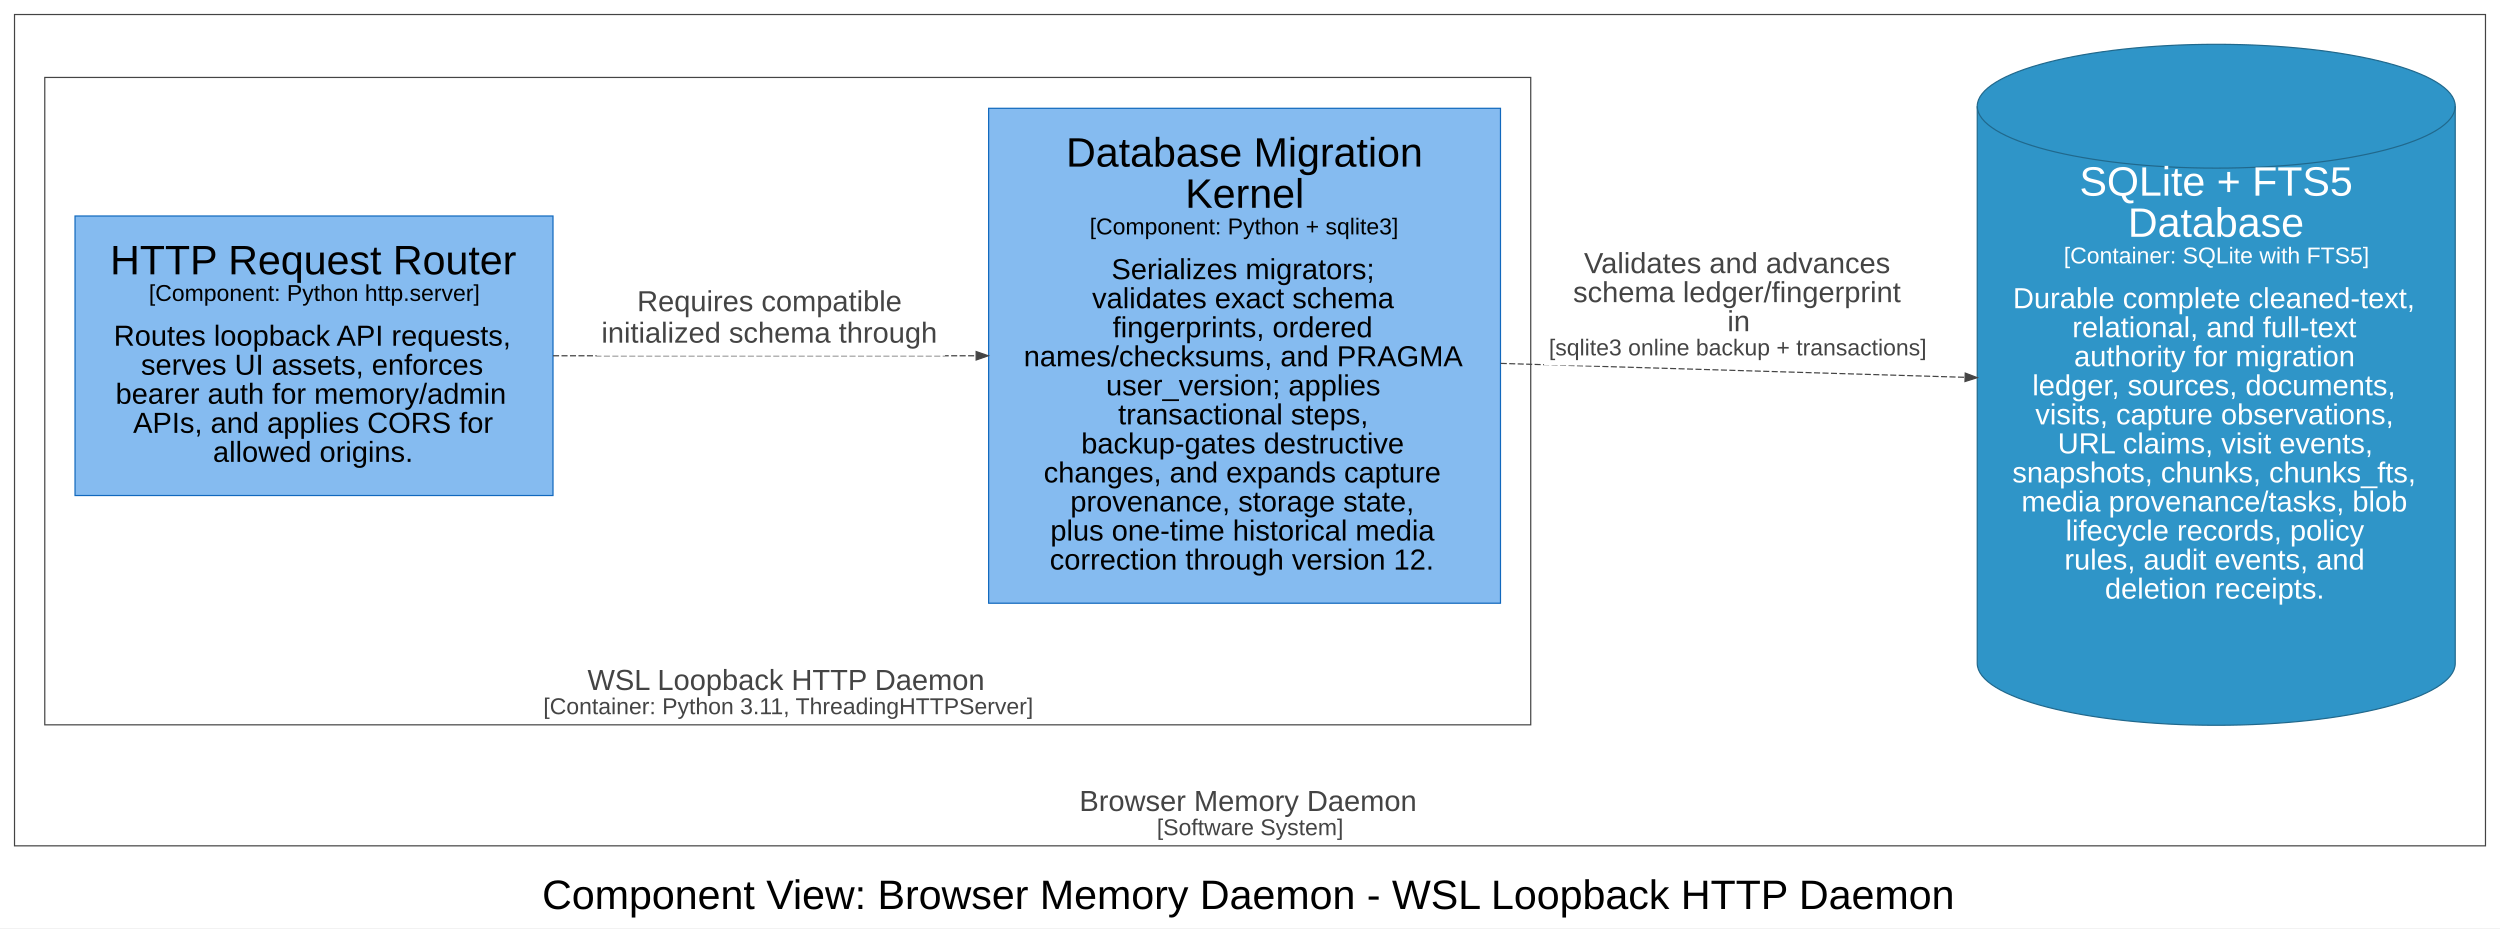
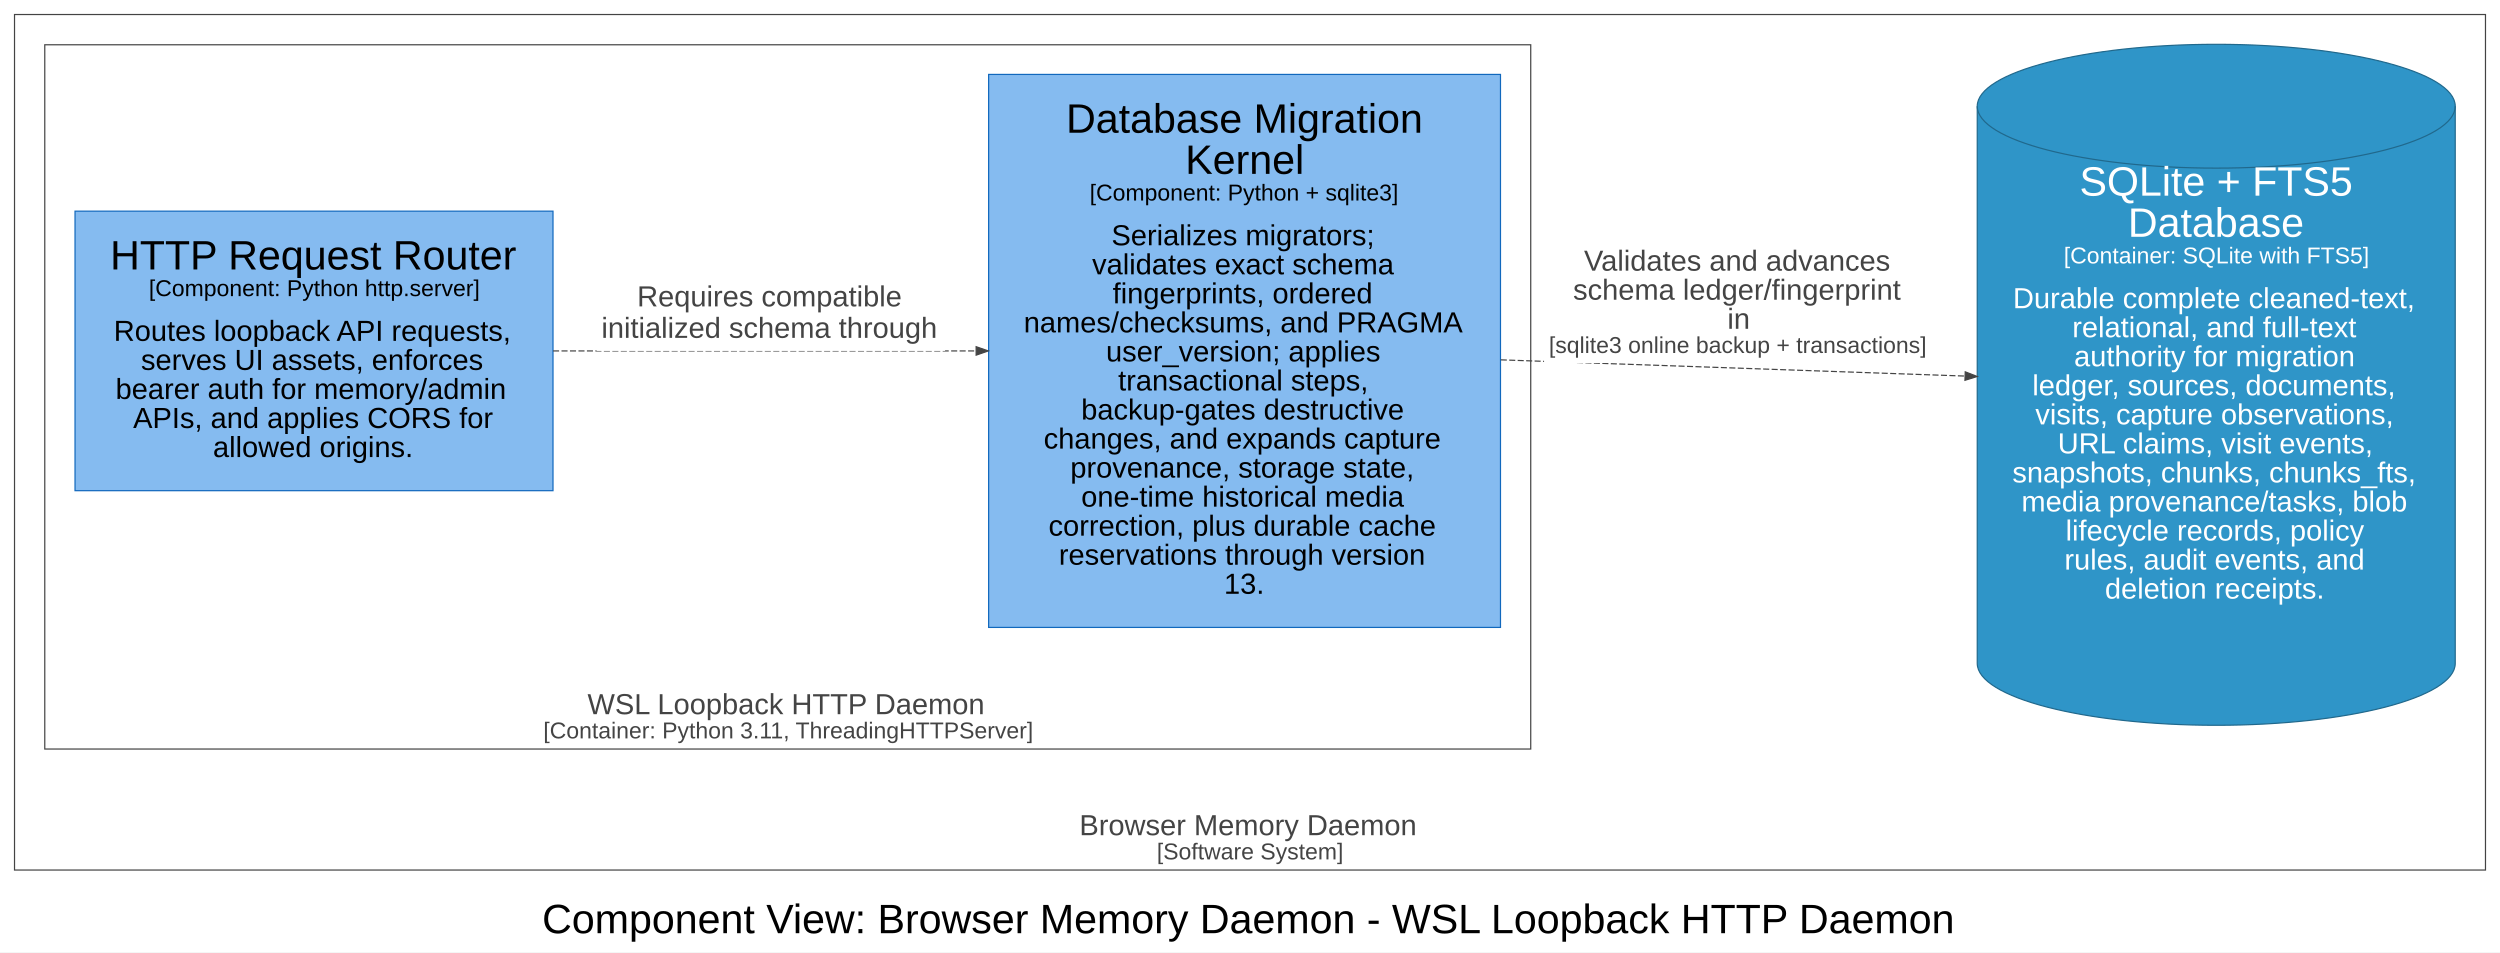
- <svg xmlns="http://www.w3.org/2000/svg" width="2066pt" height="767pt" viewBox="0.00 0.00 2066.00 767.00">
-   <g id="graph0" class="graph" transform="scale(1 1) rotate(0) translate(4 763)">
-     <polygon fill="white" stroke="transparent" points="-4,4 -4,-763 2062,-763 2062,4 -4,4" />
+ <svg xmlns="http://www.w3.org/2000/svg" width="2066pt" height="787pt" viewBox="0.00 0.00 2066.00 787.00">
+   <g id="graph0" class="graph" transform="scale(1 1) rotate(0) translate(4 783)">
+     <polygon fill="white" stroke="transparent" points="-4,4 -4,-783 2062,-783 2062,4 -4,4" />
    <text text-anchor="start" x="444" y="-11.8" font-family="Arial" font-size="34.00">Component View: Browser Memory Daemon - WSL Loopback HTTP Daemon</text>
    <g id="clust1" class="cluster">
-       <polygon fill="none" stroke="#444444" points="8,-64 8,-751 2050,-751 2050,-64 8,-64" />
+       <polygon fill="none" stroke="#444444" points="8,-64 8,-771 2050,-771 2050,-64 8,-64" />
      <text text-anchor="start" x="888" y="-92.8" font-family="Arial" font-size="24.00" fill="#444444">Browser Memory Daemon</text>
      <text text-anchor="start" x="952" y="-72.8" font-family="Arial" font-size="19.00" fill="#444444">[Software System]</text>
    </g>
    <g id="clust2" class="cluster">
-       <polygon fill="none" stroke="#444444" points="33,-164 33,-699 1261,-699 1261,-164 33,-164" />
+       <polygon fill="none" stroke="#444444" points="33,-164 33,-746 1261,-746 1261,-164 33,-164" />
      <text text-anchor="start" x="481.5" y="-192.8" font-family="Arial" font-size="24.00" fill="#444444">WSL Loopback HTTP Daemon</text>
      <text text-anchor="start" x="445" y="-172.8" font-family="Arial" font-size="19.00" fill="#444444">[Container: Python 3.11, ThreadingHTTPServer]</text>
    </g>
    <g id="15" class="node">
-       <polygon fill="#85bbf0" stroke="#1168bd" points="453,-584.5 58,-584.5 58,-353.5 453,-353.5 453,-584.5" />
-       <text text-anchor="start" x="87" y="-536.3" font-family="Arial" font-size="34.00" fill="#000000">HTTP Request Router</text>
-       <text text-anchor="start" x="119" y="-514.3" font-family="Arial" font-size="19.00" fill="#000000">[Component: Python http.server]</text>
-       <text text-anchor="start" x="90" y="-477.3" font-family="Arial" font-size="24.00" fill="#000000">Routes loopback API requests,</text>
-       <text text-anchor="start" x="112.5" y="-453.3" font-family="Arial" font-size="24.00" fill="#000000">serves UI assets, enforces</text>
-       <text text-anchor="start" x="91.5" y="-429.3" font-family="Arial" font-size="24.00" fill="#000000">bearer auth for memory/admin</text>
-       <text text-anchor="start" x="106" y="-405.3" font-family="Arial" font-size="24.00" fill="#000000">APIs, and applies CORS for</text>
-       <text text-anchor="start" x="172" y="-381.3" font-family="Arial" font-size="24.00" fill="#000000">allowed origins.</text>
+       <polygon fill="#85bbf0" stroke="#1168bd" points="453,-608.5 58,-608.5 58,-377.5 453,-377.5 453,-608.5" />
+       <text text-anchor="start" x="87" y="-560.3" font-family="Arial" font-size="34.00" fill="#000000">HTTP Request Router</text>
+       <text text-anchor="start" x="119" y="-538.3" font-family="Arial" font-size="19.00" fill="#000000">[Component: Python http.server]</text>
+       <text text-anchor="start" x="90" y="-501.3" font-family="Arial" font-size="24.00" fill="#000000">Routes loopback API requests,</text>
+       <text text-anchor="start" x="112.5" y="-477.3" font-family="Arial" font-size="24.00" fill="#000000">serves UI assets, enforces</text>
+       <text text-anchor="start" x="91.5" y="-453.3" font-family="Arial" font-size="24.00" fill="#000000">bearer auth for memory/admin</text>
+       <text text-anchor="start" x="106" y="-429.3" font-family="Arial" font-size="24.00" fill="#000000">APIs, and applies CORS for</text>
+       <text text-anchor="start" x="172" y="-405.3" font-family="Arial" font-size="24.00" fill="#000000">allowed origins.</text>
    </g>
    <g id="16" class="node">
-       <polygon fill="#85bbf0" stroke="#1168bd" points="1236,-673.5 813,-673.5 813,-264.5 1236,-264.5 1236,-673.5" />
-       <text text-anchor="start" x="877" y="-625.3" font-family="Arial" font-size="34.00" fill="#000000">Database Migration</text>
-       <text text-anchor="start" x="975.5" y="-591.3" font-family="Arial" font-size="34.00" fill="#000000">Kernel</text>
-       <text text-anchor="start" x="896.5" y="-569.3" font-family="Arial" font-size="19.00" fill="#000000">[Component: Python + sqlite3]</text>
-       <text text-anchor="start" x="914.5" y="-532.3" font-family="Arial" font-size="24.00" fill="#000000">Serializes migrators;</text>
-       <text text-anchor="start" x="898.5" y="-508.3" font-family="Arial" font-size="24.00" fill="#000000">validates exact schema</text>
-       <text text-anchor="start" x="915.5" y="-484.3" font-family="Arial" font-size="24.00" fill="#000000">fingerprints, ordered</text>
-       <text text-anchor="start" x="842" y="-460.3" font-family="Arial" font-size="24.00" fill="#000000">names/checksums, and PRAGMA</text>
-       <text text-anchor="start" x="910" y="-436.3" font-family="Arial" font-size="24.00" fill="#000000">user_version; applies</text>
-       <text text-anchor="start" x="920" y="-412.3" font-family="Arial" font-size="24.00" fill="#000000">transactional steps,</text>
-       <text text-anchor="start" x="889.5" y="-388.3" font-family="Arial" font-size="24.00" fill="#000000">backup-gates destructive</text>
-       <text text-anchor="start" x="858.5" y="-364.3" font-family="Arial" font-size="24.00" fill="#000000">changes, and expands capture</text>
-       <text text-anchor="start" x="880.5" y="-340.3" font-family="Arial" font-size="24.00" fill="#000000">provenance, storage state,</text>
-       <text text-anchor="start" x="864" y="-316.3" font-family="Arial" font-size="24.00" fill="#000000">plus one-time historical media</text>
-       <text text-anchor="start" x="863.5" y="-292.3" font-family="Arial" font-size="24.00" fill="#000000">correction through version 12.</text>
+       <polygon fill="#85bbf0" stroke="#1168bd" points="1236,-721.5 813,-721.5 813,-264.5 1236,-264.5 1236,-721.5" />
+       <text text-anchor="start" x="877" y="-673.3" font-family="Arial" font-size="34.00" fill="#000000">Database Migration</text>
+       <text text-anchor="start" x="975.5" y="-639.3" font-family="Arial" font-size="34.00" fill="#000000">Kernel</text>
+       <text text-anchor="start" x="896.5" y="-617.3" font-family="Arial" font-size="19.00" fill="#000000">[Component: Python + sqlite3]</text>
+       <text text-anchor="start" x="914.5" y="-580.3" font-family="Arial" font-size="24.00" fill="#000000">Serializes migrators;</text>
+       <text text-anchor="start" x="898.5" y="-556.3" font-family="Arial" font-size="24.00" fill="#000000">validates exact schema</text>
+       <text text-anchor="start" x="915.5" y="-532.3" font-family="Arial" font-size="24.00" fill="#000000">fingerprints, ordered</text>
+       <text text-anchor="start" x="842" y="-508.3" font-family="Arial" font-size="24.00" fill="#000000">names/checksums, and PRAGMA</text>
+       <text text-anchor="start" x="910" y="-484.3" font-family="Arial" font-size="24.00" fill="#000000">user_version; applies</text>
+       <text text-anchor="start" x="920" y="-460.3" font-family="Arial" font-size="24.00" fill="#000000">transactional steps,</text>
+       <text text-anchor="start" x="889.5" y="-436.3" font-family="Arial" font-size="24.00" fill="#000000">backup-gates destructive</text>
+       <text text-anchor="start" x="858.5" y="-412.3" font-family="Arial" font-size="24.00" fill="#000000">changes, and expands capture</text>
+       <text text-anchor="start" x="880.5" y="-388.3" font-family="Arial" font-size="24.00" fill="#000000">provenance, storage state,</text>
+       <text text-anchor="start" x="889.5" y="-364.3" font-family="Arial" font-size="24.00" fill="#000000">one-time historical media</text>
+       <text text-anchor="start" x="862.5" y="-340.3" font-family="Arial" font-size="24.00" fill="#000000">correction, plus durable cache</text>
+       <text text-anchor="start" x="871" y="-316.3" font-family="Arial" font-size="24.00" fill="#000000">reservations through version</text>
+       <text text-anchor="start" x="1007.5" y="-292.3" font-family="Arial" font-size="24.00" fill="#000000">13.</text>
    </g>
-     <g id="84" class="edge">
-       <path fill="none" stroke="#444444" stroke-dasharray="5,2" d="M453.03,-469C559.77,-469 692.1,-469 802.43,-469" />
-       <polygon fill="#444444" stroke="#444444" points="802.69,-472.5 812.69,-469 802.69,-465.5 802.69,-472.5" />
-       <polygon fill="white" stroke="transparent" points="489,-469 489,-529 777,-529 777,-469 489,-469" />
-       <text text-anchor="start" x="522.5" y="-505.8" font-family="Arial" font-size="24.00" fill="#444444">Requires compatible</text>
-       <text text-anchor="start" x="493" y="-479.8" font-family="Arial" font-size="24.00" fill="#444444">initialized schema through</text>
+     <g id="86" class="edge">
+       <path fill="none" stroke="#444444" stroke-dasharray="5,2" d="M453.03,-493C559.77,-493 692.1,-493 802.43,-493" />
+       <polygon fill="#444444" stroke="#444444" points="802.69,-496.5 812.69,-493 802.69,-489.5 802.69,-496.5" />
+       <polygon fill="white" stroke="transparent" points="489,-493 489,-553 777,-553 777,-493 489,-493" />
+       <text text-anchor="start" x="522.5" y="-529.8" font-family="Arial" font-size="24.00" fill="#444444">Requires compatible</text>
+       <text text-anchor="start" x="493" y="-503.8" font-family="Arial" font-size="24.00" fill="#444444">initialized schema through</text>
    </g>
-     <g id="37" class="node">
-       <path fill="#2f95c8" stroke="#20688c" d="M2025,-675.22C2025,-703.44 1936.48,-726.38 1827.5,-726.38 1718.52,-726.38 1630,-703.44 1630,-675.22 1630,-675.22 1630,-214.78 1630,-214.78 1630,-186.56 1718.52,-163.62 1827.5,-163.62 1936.48,-163.62 2025,-186.56 2025,-214.78 2025,-214.78 2025,-675.22 2025,-675.22" />
-       <path fill="none" stroke="#20688c" d="M2025,-675.22C2025,-646.99 1936.48,-624.06 1827.5,-624.06 1718.52,-624.06 1630,-646.99 1630,-675.22" />
-       <text text-anchor="start" x="1714.5" y="-601.3" font-family="Arial" font-size="34.00" fill="#ffffff">SQLite + FTS5</text>
-       <text text-anchor="start" x="1754.5" y="-567.3" font-family="Arial" font-size="34.00" fill="#ffffff">Database</text>
-       <text text-anchor="start" x="1701.5" y="-545.3" font-family="Arial" font-size="19.00" fill="#ffffff">[Container: SQLite with FTS5]</text>
-       <text text-anchor="start" x="1659.5" y="-508.3" font-family="Arial" font-size="24.00" fill="#ffffff">Durable complete cleaned-text,</text>
-       <text text-anchor="start" x="1708.5" y="-484.3" font-family="Arial" font-size="24.00" fill="#ffffff">relational, and full-text</text>
-       <text text-anchor="start" x="1710" y="-460.3" font-family="Arial" font-size="24.00" fill="#ffffff">authority for migration</text>
-       <text text-anchor="start" x="1675.5" y="-436.3" font-family="Arial" font-size="24.00" fill="#ffffff">ledger, sources, documents,</text>
-       <text text-anchor="start" x="1678" y="-412.3" font-family="Arial" font-size="24.00" fill="#ffffff">visits, capture observations,</text>
-       <text text-anchor="start" x="1696.5" y="-388.3" font-family="Arial" font-size="24.00" fill="#ffffff">URL claims, visit events,</text>
-       <text text-anchor="start" x="1659" y="-364.3" font-family="Arial" font-size="24.00" fill="#ffffff">snapshots, chunks, chunks_fts,</text>
-       <text text-anchor="start" x="1666.5" y="-340.3" font-family="Arial" font-size="24.00" fill="#ffffff">media provenance/tasks, blob</text>
-       <text text-anchor="start" x="1703" y="-316.3" font-family="Arial" font-size="24.00" fill="#ffffff">lifecycle records, policy</text>
-       <text text-anchor="start" x="1702" y="-292.3" font-family="Arial" font-size="24.00" fill="#ffffff">rules, audit events, and</text>
-       <text text-anchor="start" x="1735.5" y="-268.3" font-family="Arial" font-size="24.00" fill="#ffffff">deletion receipts.</text>
+     <g id="38" class="node">
+       <path fill="#2f95c8" stroke="#20688c" d="M2025,-695.22C2025,-723.44 1936.48,-746.38 1827.5,-746.38 1718.52,-746.38 1630,-723.44 1630,-695.22 1630,-695.22 1630,-234.78 1630,-234.78 1630,-206.56 1718.52,-183.62 1827.5,-183.62 1936.48,-183.62 2025,-206.56 2025,-234.78 2025,-234.78 2025,-695.22 2025,-695.22" />
+       <path fill="none" stroke="#20688c" d="M2025,-695.22C2025,-666.99 1936.48,-644.06 1827.5,-644.06 1718.52,-644.06 1630,-666.99 1630,-695.22" />
+       <text text-anchor="start" x="1714.5" y="-621.3" font-family="Arial" font-size="34.00" fill="#ffffff">SQLite + FTS5</text>
+       <text text-anchor="start" x="1754.5" y="-587.3" font-family="Arial" font-size="34.00" fill="#ffffff">Database</text>
+       <text text-anchor="start" x="1701.5" y="-565.3" font-family="Arial" font-size="19.00" fill="#ffffff">[Container: SQLite with FTS5]</text>
+       <text text-anchor="start" x="1659.5" y="-528.3" font-family="Arial" font-size="24.00" fill="#ffffff">Durable complete cleaned-text,</text>
+       <text text-anchor="start" x="1708.5" y="-504.3" font-family="Arial" font-size="24.00" fill="#ffffff">relational, and full-text</text>
+       <text text-anchor="start" x="1710" y="-480.3" font-family="Arial" font-size="24.00" fill="#ffffff">authority for migration</text>
+       <text text-anchor="start" x="1675.5" y="-456.3" font-family="Arial" font-size="24.00" fill="#ffffff">ledger, sources, documents,</text>
+       <text text-anchor="start" x="1678" y="-432.3" font-family="Arial" font-size="24.00" fill="#ffffff">visits, capture observations,</text>
+       <text text-anchor="start" x="1696.5" y="-408.3" font-family="Arial" font-size="24.00" fill="#ffffff">URL claims, visit events,</text>
+       <text text-anchor="start" x="1659" y="-384.3" font-family="Arial" font-size="24.00" fill="#ffffff">snapshots, chunks, chunks_fts,</text>
+       <text text-anchor="start" x="1666.5" y="-360.3" font-family="Arial" font-size="24.00" fill="#ffffff">media provenance/tasks, blob</text>
+       <text text-anchor="start" x="1703" y="-336.3" font-family="Arial" font-size="24.00" fill="#ffffff">lifecycle records, policy</text>
+       <text text-anchor="start" x="1702" y="-312.3" font-family="Arial" font-size="24.00" fill="#ffffff">rules, audit events, and</text>
+       <text text-anchor="start" x="1735.5" y="-288.3" font-family="Arial" font-size="24.00" fill="#ffffff">deletion receipts.</text>
    </g>
-     <g id="129" class="edge">
-       <path fill="none" stroke="#444444" stroke-dasharray="5,2" d="M1236.22,-462.69C1354.67,-459.14 1501.93,-454.72 1619.73,-451.2" />
-       <polygon fill="#444444" stroke="#444444" points="1620.07,-454.69 1629.96,-450.89 1619.86,-447.69 1620.07,-454.69" />
-       <polygon fill="white" stroke="transparent" points="1272,-461 1272,-560 1594,-560 1594,-461 1272,-461" />
-       <text text-anchor="start" x="1305" y="-537.3" font-family="Arial" font-size="24.00" fill="#444444">Validates and advances</text>
-       <text text-anchor="start" x="1296" y="-513.3" font-family="Arial" font-size="24.00" fill="#444444">schema ledger/fingerprint</text>
-       <text text-anchor="start" x="1423.5" y="-489.3" font-family="Arial" font-size="24.00" fill="#444444">in</text>
-       <text text-anchor="start" x="1276" y="-469.3" font-family="Arial" font-size="19.00" fill="#444444">[sqlite3 online backup + transactions]</text>
+     <g id="133" class="edge">
+       <path fill="none" stroke="#444444" stroke-dasharray="5,2" d="M1236.22,-485.63C1354.67,-481.49 1501.93,-476.35 1619.73,-472.23" />
+       <polygon fill="#444444" stroke="#444444" points="1620.09,-475.72 1629.96,-471.87 1619.84,-468.72 1620.09,-475.72" />
+       <polygon fill="white" stroke="transparent" points="1272,-483 1272,-582 1594,-582 1594,-483 1272,-483" />
+       <text text-anchor="start" x="1305" y="-559.3" font-family="Arial" font-size="24.00" fill="#444444">Validates and advances</text>
+       <text text-anchor="start" x="1296" y="-535.3" font-family="Arial" font-size="24.00" fill="#444444">schema ledger/fingerprint</text>
+       <text text-anchor="start" x="1423.5" y="-511.3" font-family="Arial" font-size="24.00" fill="#444444">in</text>
+       <text text-anchor="start" x="1276" y="-491.3" font-family="Arial" font-size="19.00" fill="#444444">[sqlite3 online backup + transactions]</text>
    </g>
  </g>
</svg>
